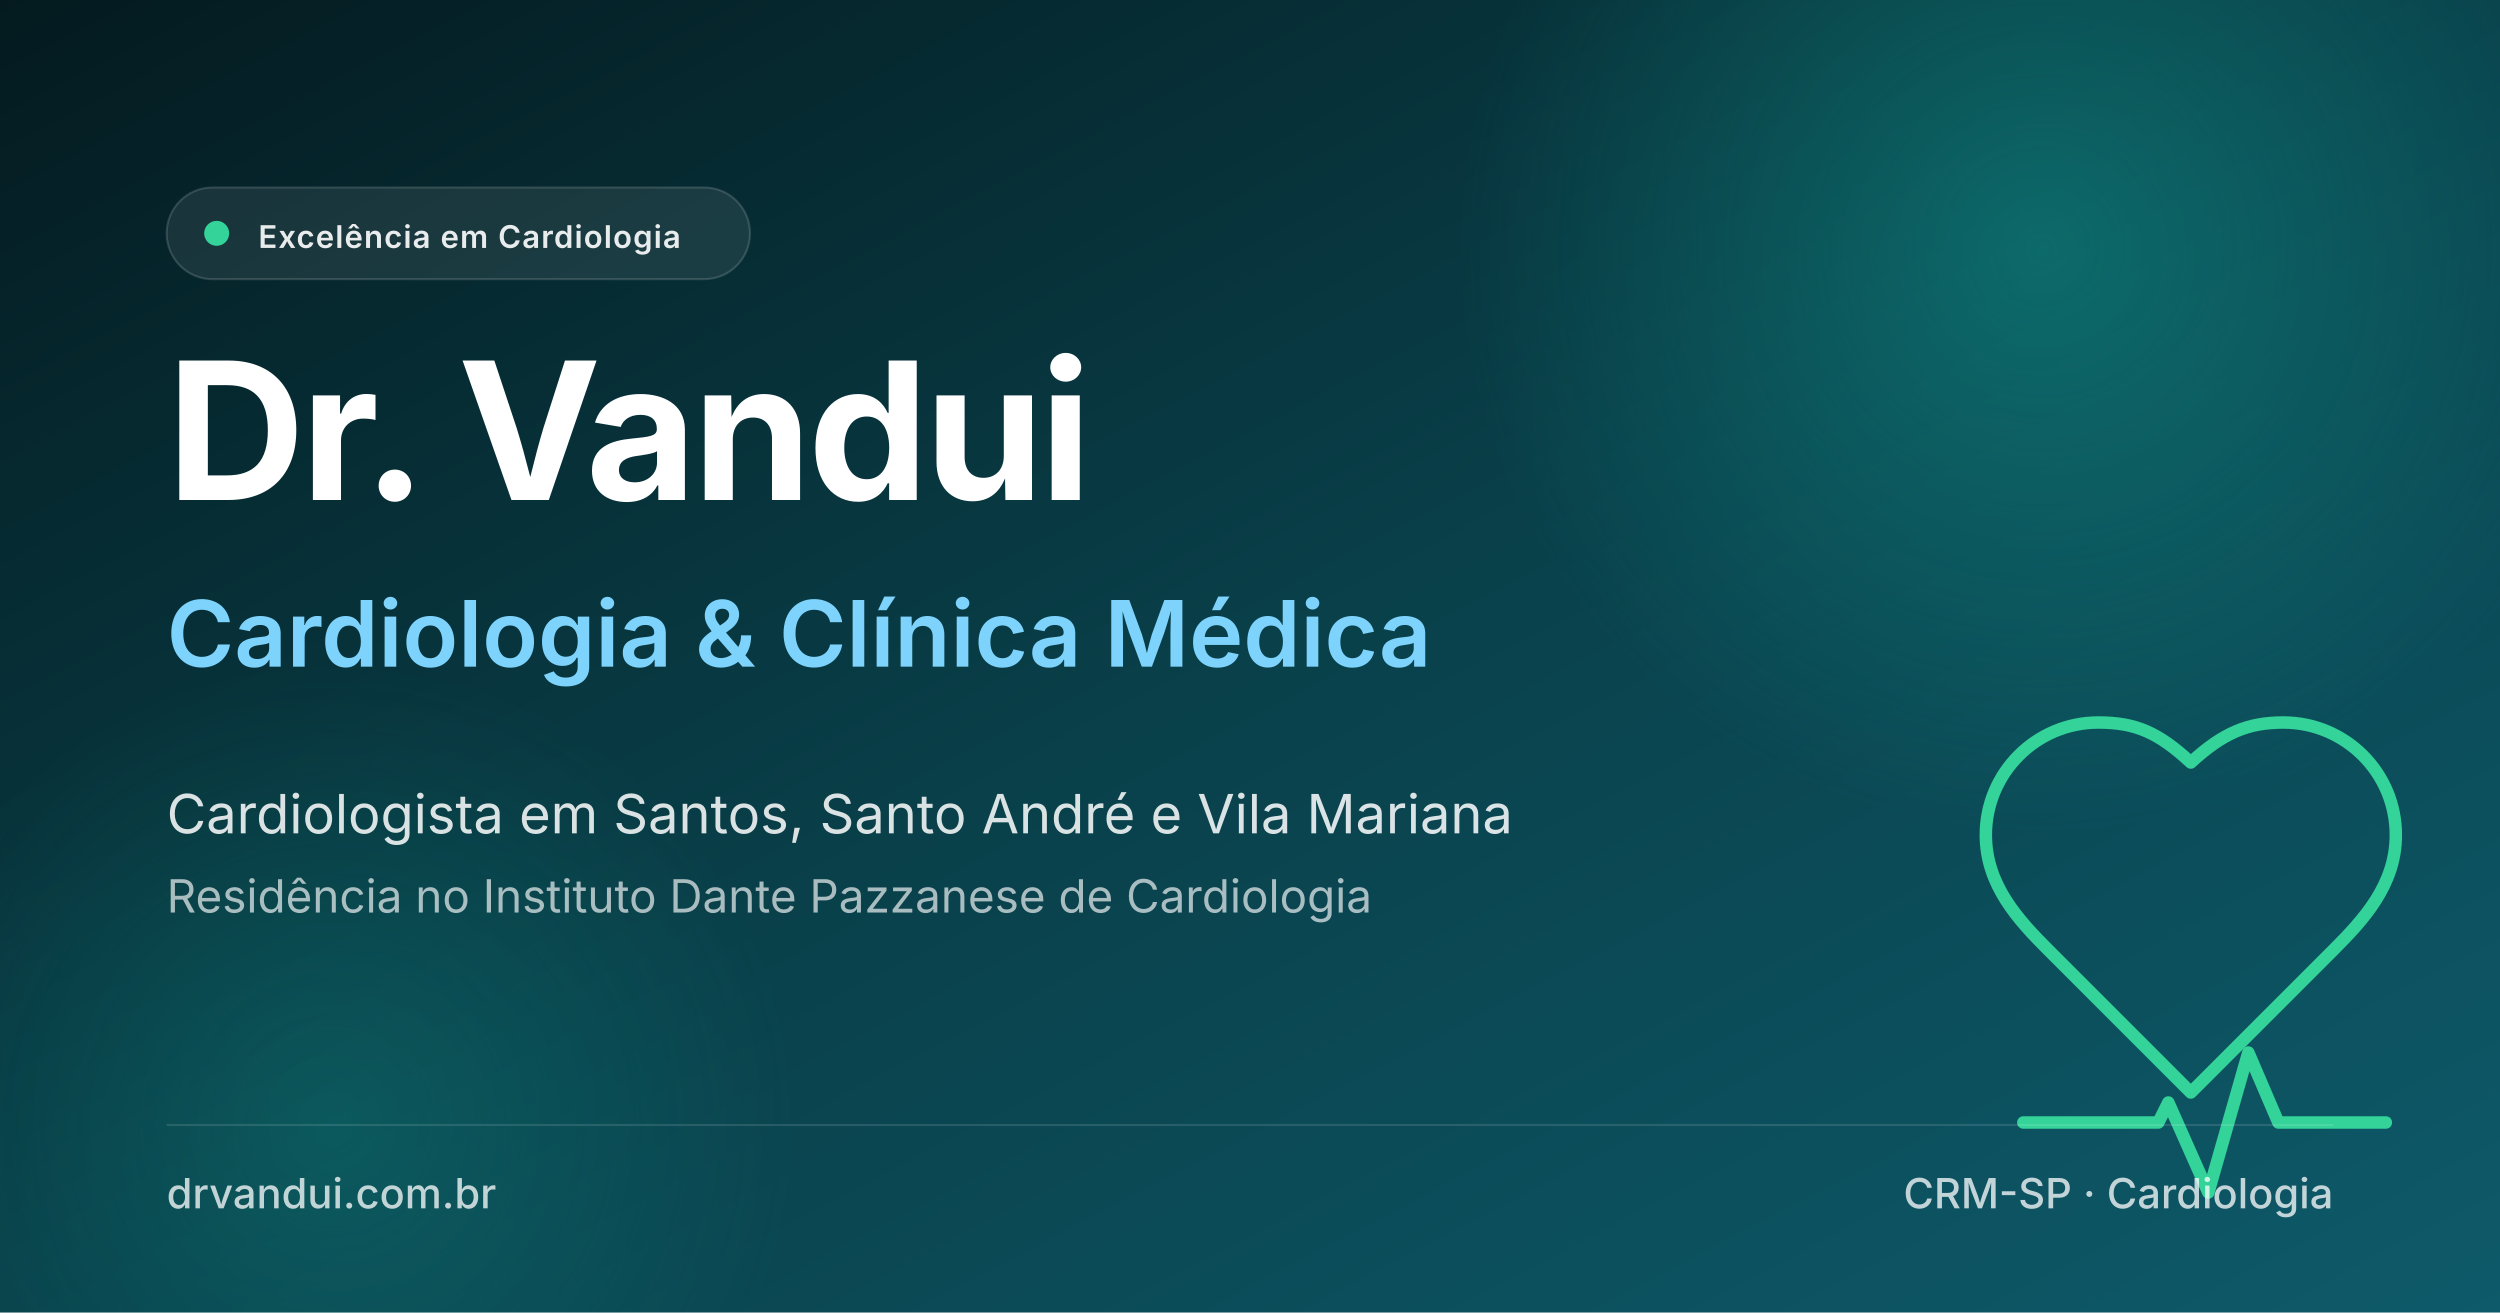
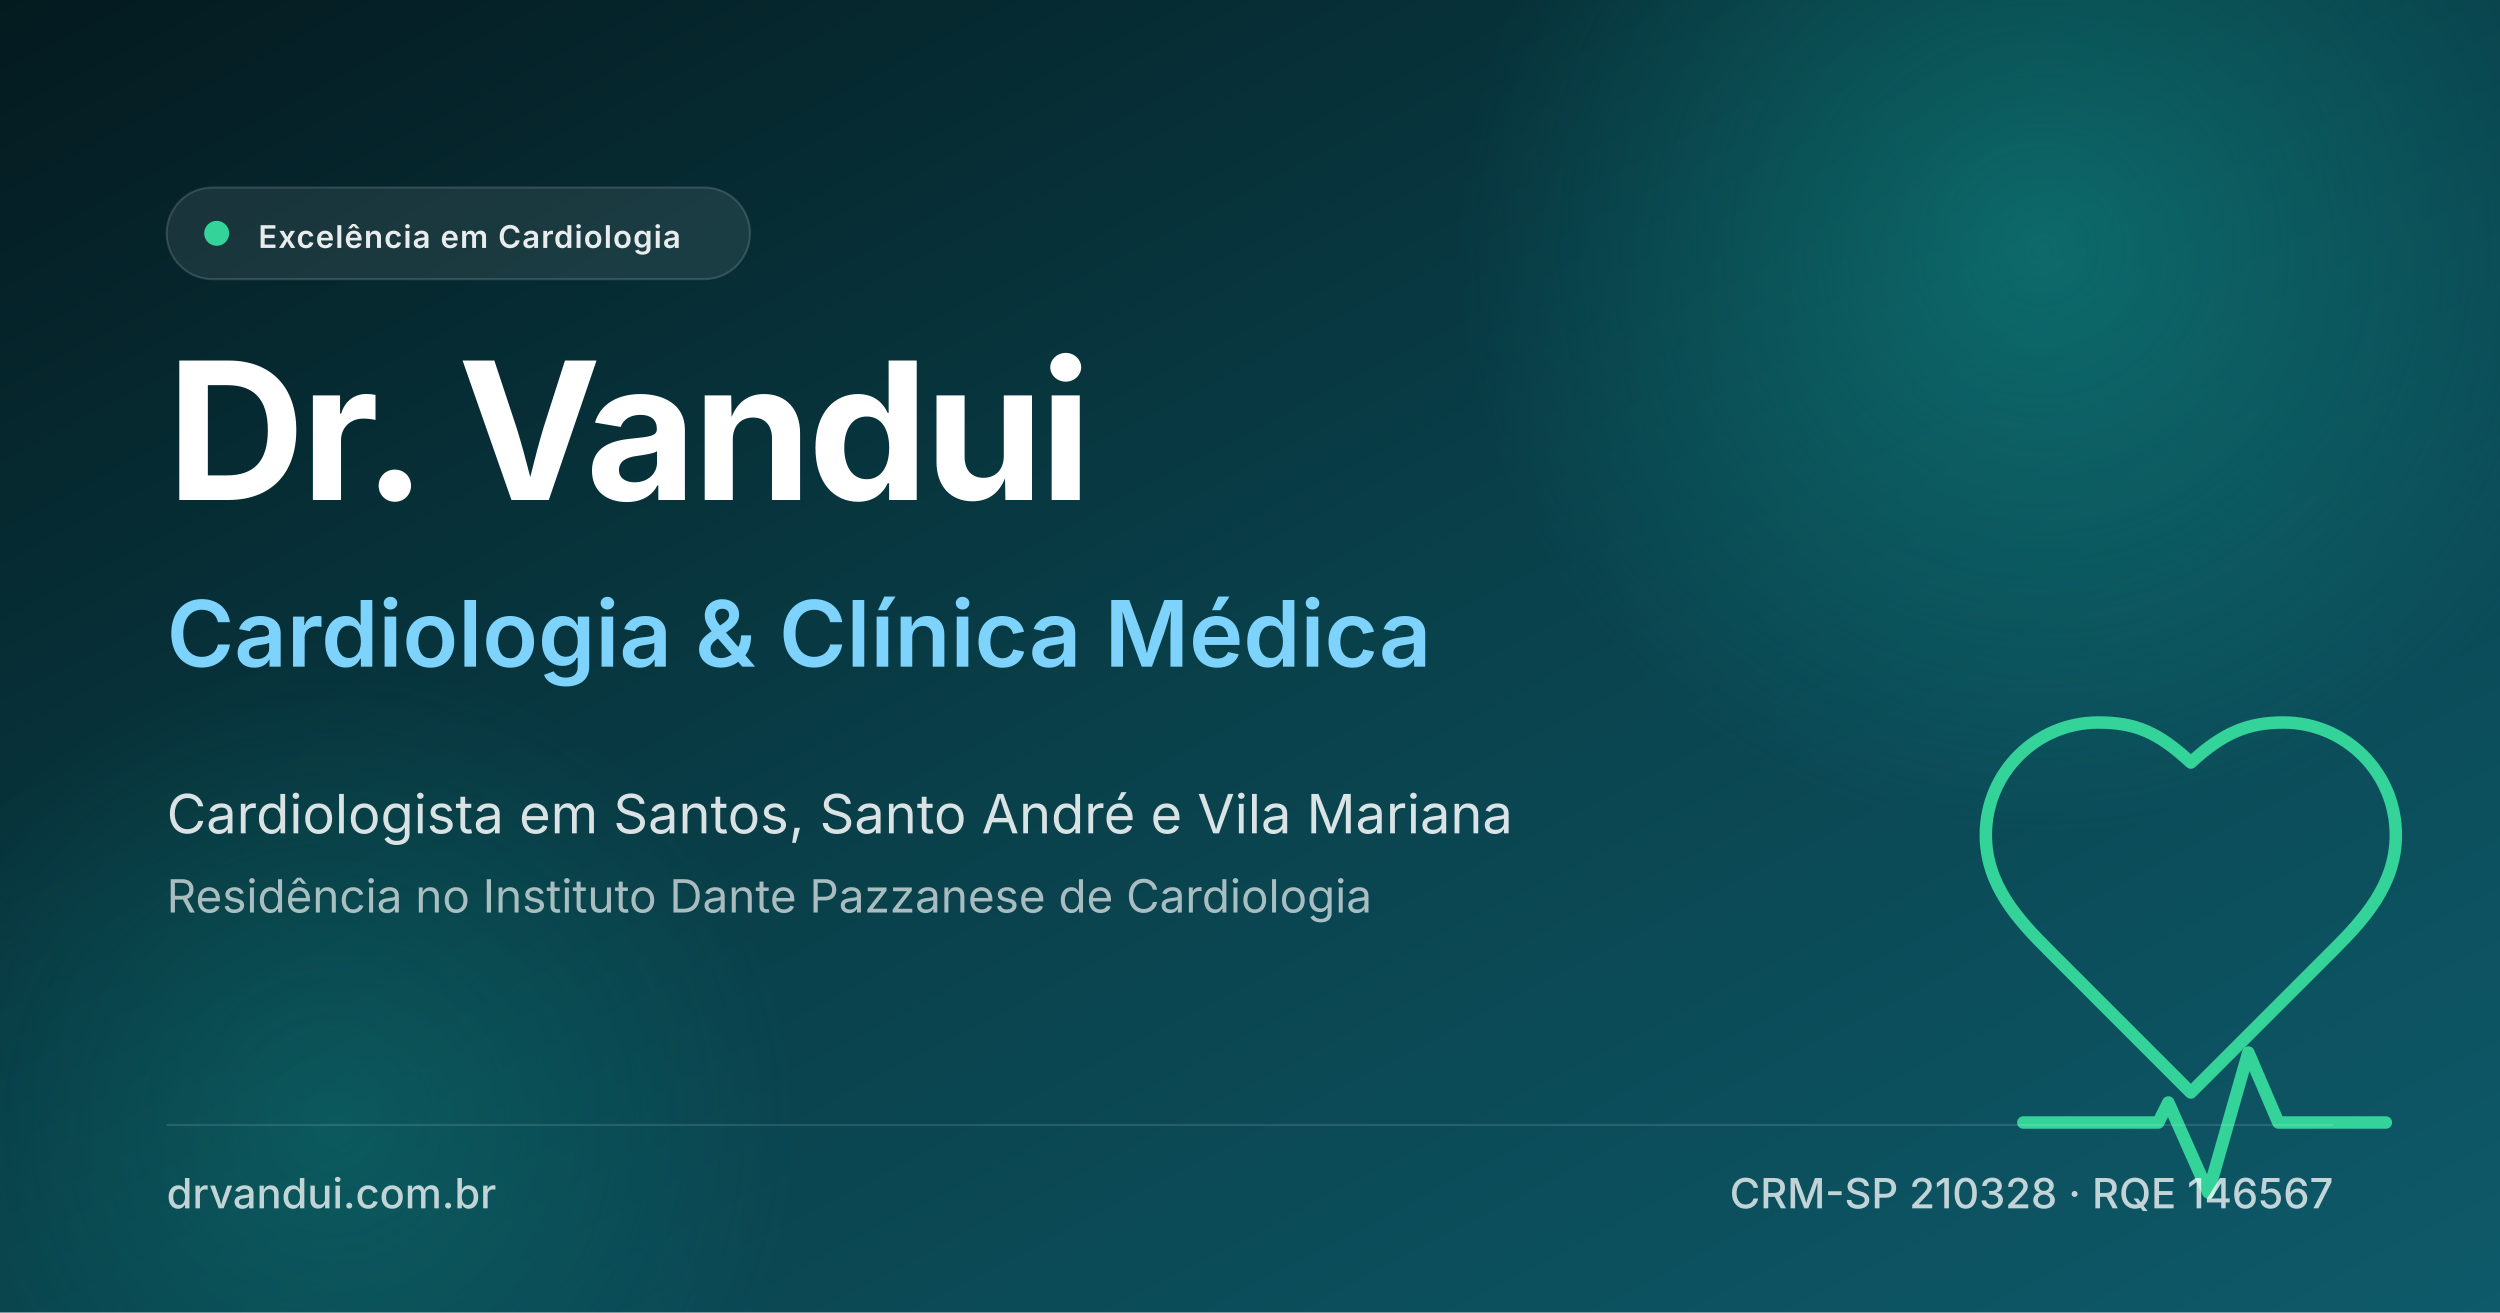
<svg xmlns="http://www.w3.org/2000/svg" viewBox="0 0 1200 630" width="1200" height="630">
  <defs>
    <linearGradient id="bg" x1="0" y1="0" x2="1" y2="1">
      <stop offset="0%" stop-color="#041a1f" />
      <stop offset="50%" stop-color="#09404a" />
      <stop offset="100%" stop-color="#0E5A6A" />
    </linearGradient>
    <radialGradient id="orb" cx="50%" cy="50%" r="50%">
      <stop offset="0%" stop-color="#14b8a6" stop-opacity="0.35" />
      <stop offset="100%" stop-color="#14b8a6" stop-opacity="0" />
    </radialGradient>
  </defs>
  <rect width="1200" height="630" fill="url(#bg)" />
  <circle cx="980" cy="120" r="280" fill="url(#orb)" />
  <circle cx="160" cy="540" r="220" fill="url(#orb)" opacity="0.6" />
  <g transform="translate(80, 90)">
    <rect width="280" height="44" rx="22" fill="rgba(255,255,255,0.08)" stroke="rgba(255,255,255,0.15)" />
    <circle cx="24" cy="22" r="6" fill="#34d399" />
    <text x="44" y="29" font-family="Inter, system-ui, sans-serif" font-size="15" font-weight="600" fill="rgba(255,255,255,0.9)" letter-spacing="0.5">Excelência em Cardiologia</text>
  </g>
  <text x="80" y="240" font-family="Poppins, Inter, sans-serif" font-size="92" font-weight="700" fill="#ffffff" letter-spacing="-2">Dr. Vandui</text>
  <text x="80" y="320" font-family="Poppins, Inter, sans-serif" font-size="44" font-weight="600" fill="#7dd3fc">Cardiologia &amp; Clínica Médica</text>
  <text x="80" y="400" font-family="Inter, system-ui, sans-serif" font-size="26" font-weight="400" fill="rgba(255,255,255,0.85)">Cardiologista em Santos, Santo André e Vila Mariana</text>
  <text x="80" y="438" font-family="Inter, system-ui, sans-serif" font-size="22" font-weight="400" fill="rgba(255,255,255,0.65)">Residência no Instituto Dante Pazzanese de Cardiologia</text>
  <g transform="translate(940, 360)" stroke="#34d399" stroke-width="6" fill="none" stroke-linecap="round" stroke-linejoin="round">
    <path d="M150 30c12-12 25-26 25-46A45 45 0 0 0 130 -61c-14 0-24 4-37 16-13-12-22-16-37-16A45 45 0 0 0 11 -16c0 20 13 34 25 46l57 57Z" transform="translate(0, 60) scale(1.2)" stroke-width="5" />
    <path d="M26 99H80l4-8 16 36 16-56 12 28h43" transform="translate(0, 60) scale(1.2)" stroke-width="5" />
  </g>
  <line x1="80" y1="540" x2="1120" y2="540" stroke="rgba(255,255,255,0.12)" />
  <text x="80" y="580" font-family="Inter, system-ui, sans-serif" font-size="20" font-weight="500" fill="rgba(255,255,255,0.75)">drvandui.com.br</text>
-   <text x="1120" y="580" text-anchor="end" font-family="Inter, system-ui, sans-serif" font-size="20" font-weight="500" fill="rgba(255,255,255,0.75)">CRM-SP · Cardiologia</text>
+   <text x="1120" y="580" text-anchor="end" font-family="Inter, system-ui, sans-serif" font-size="20" font-weight="500" fill="rgba(255,255,255,0.75)">CRM-SP 210328 · RQE 146567</text>
</svg>
